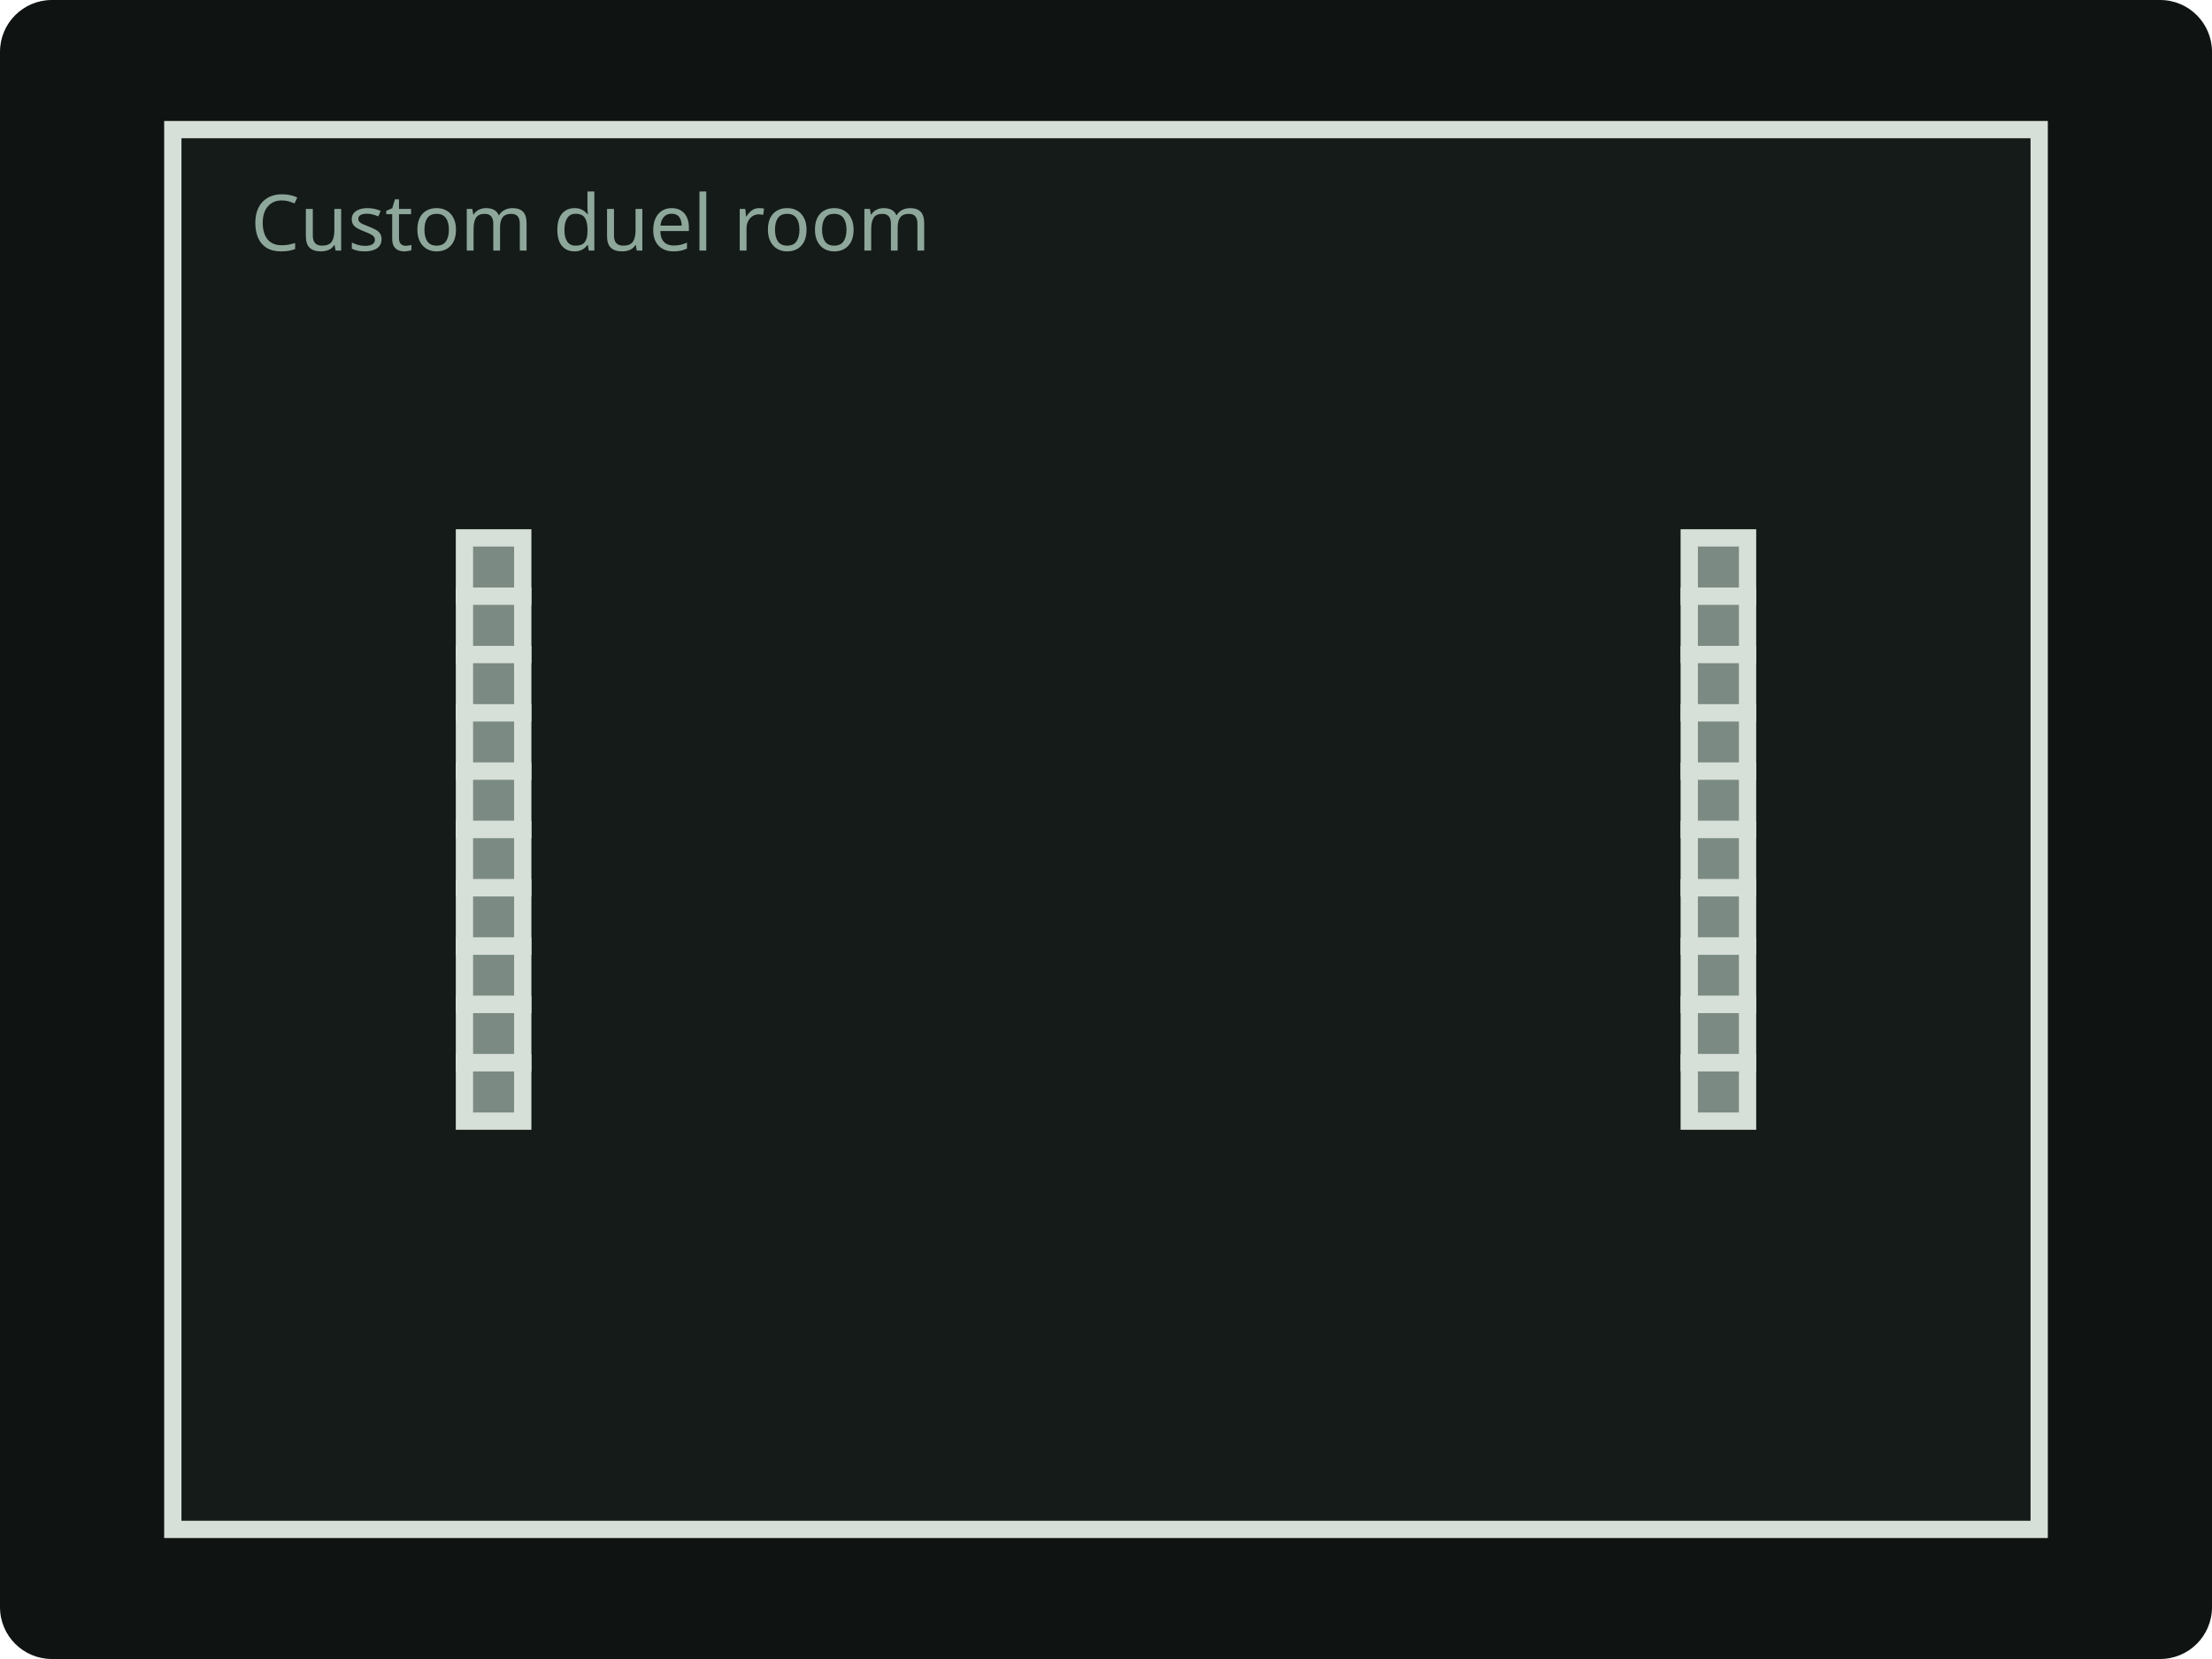
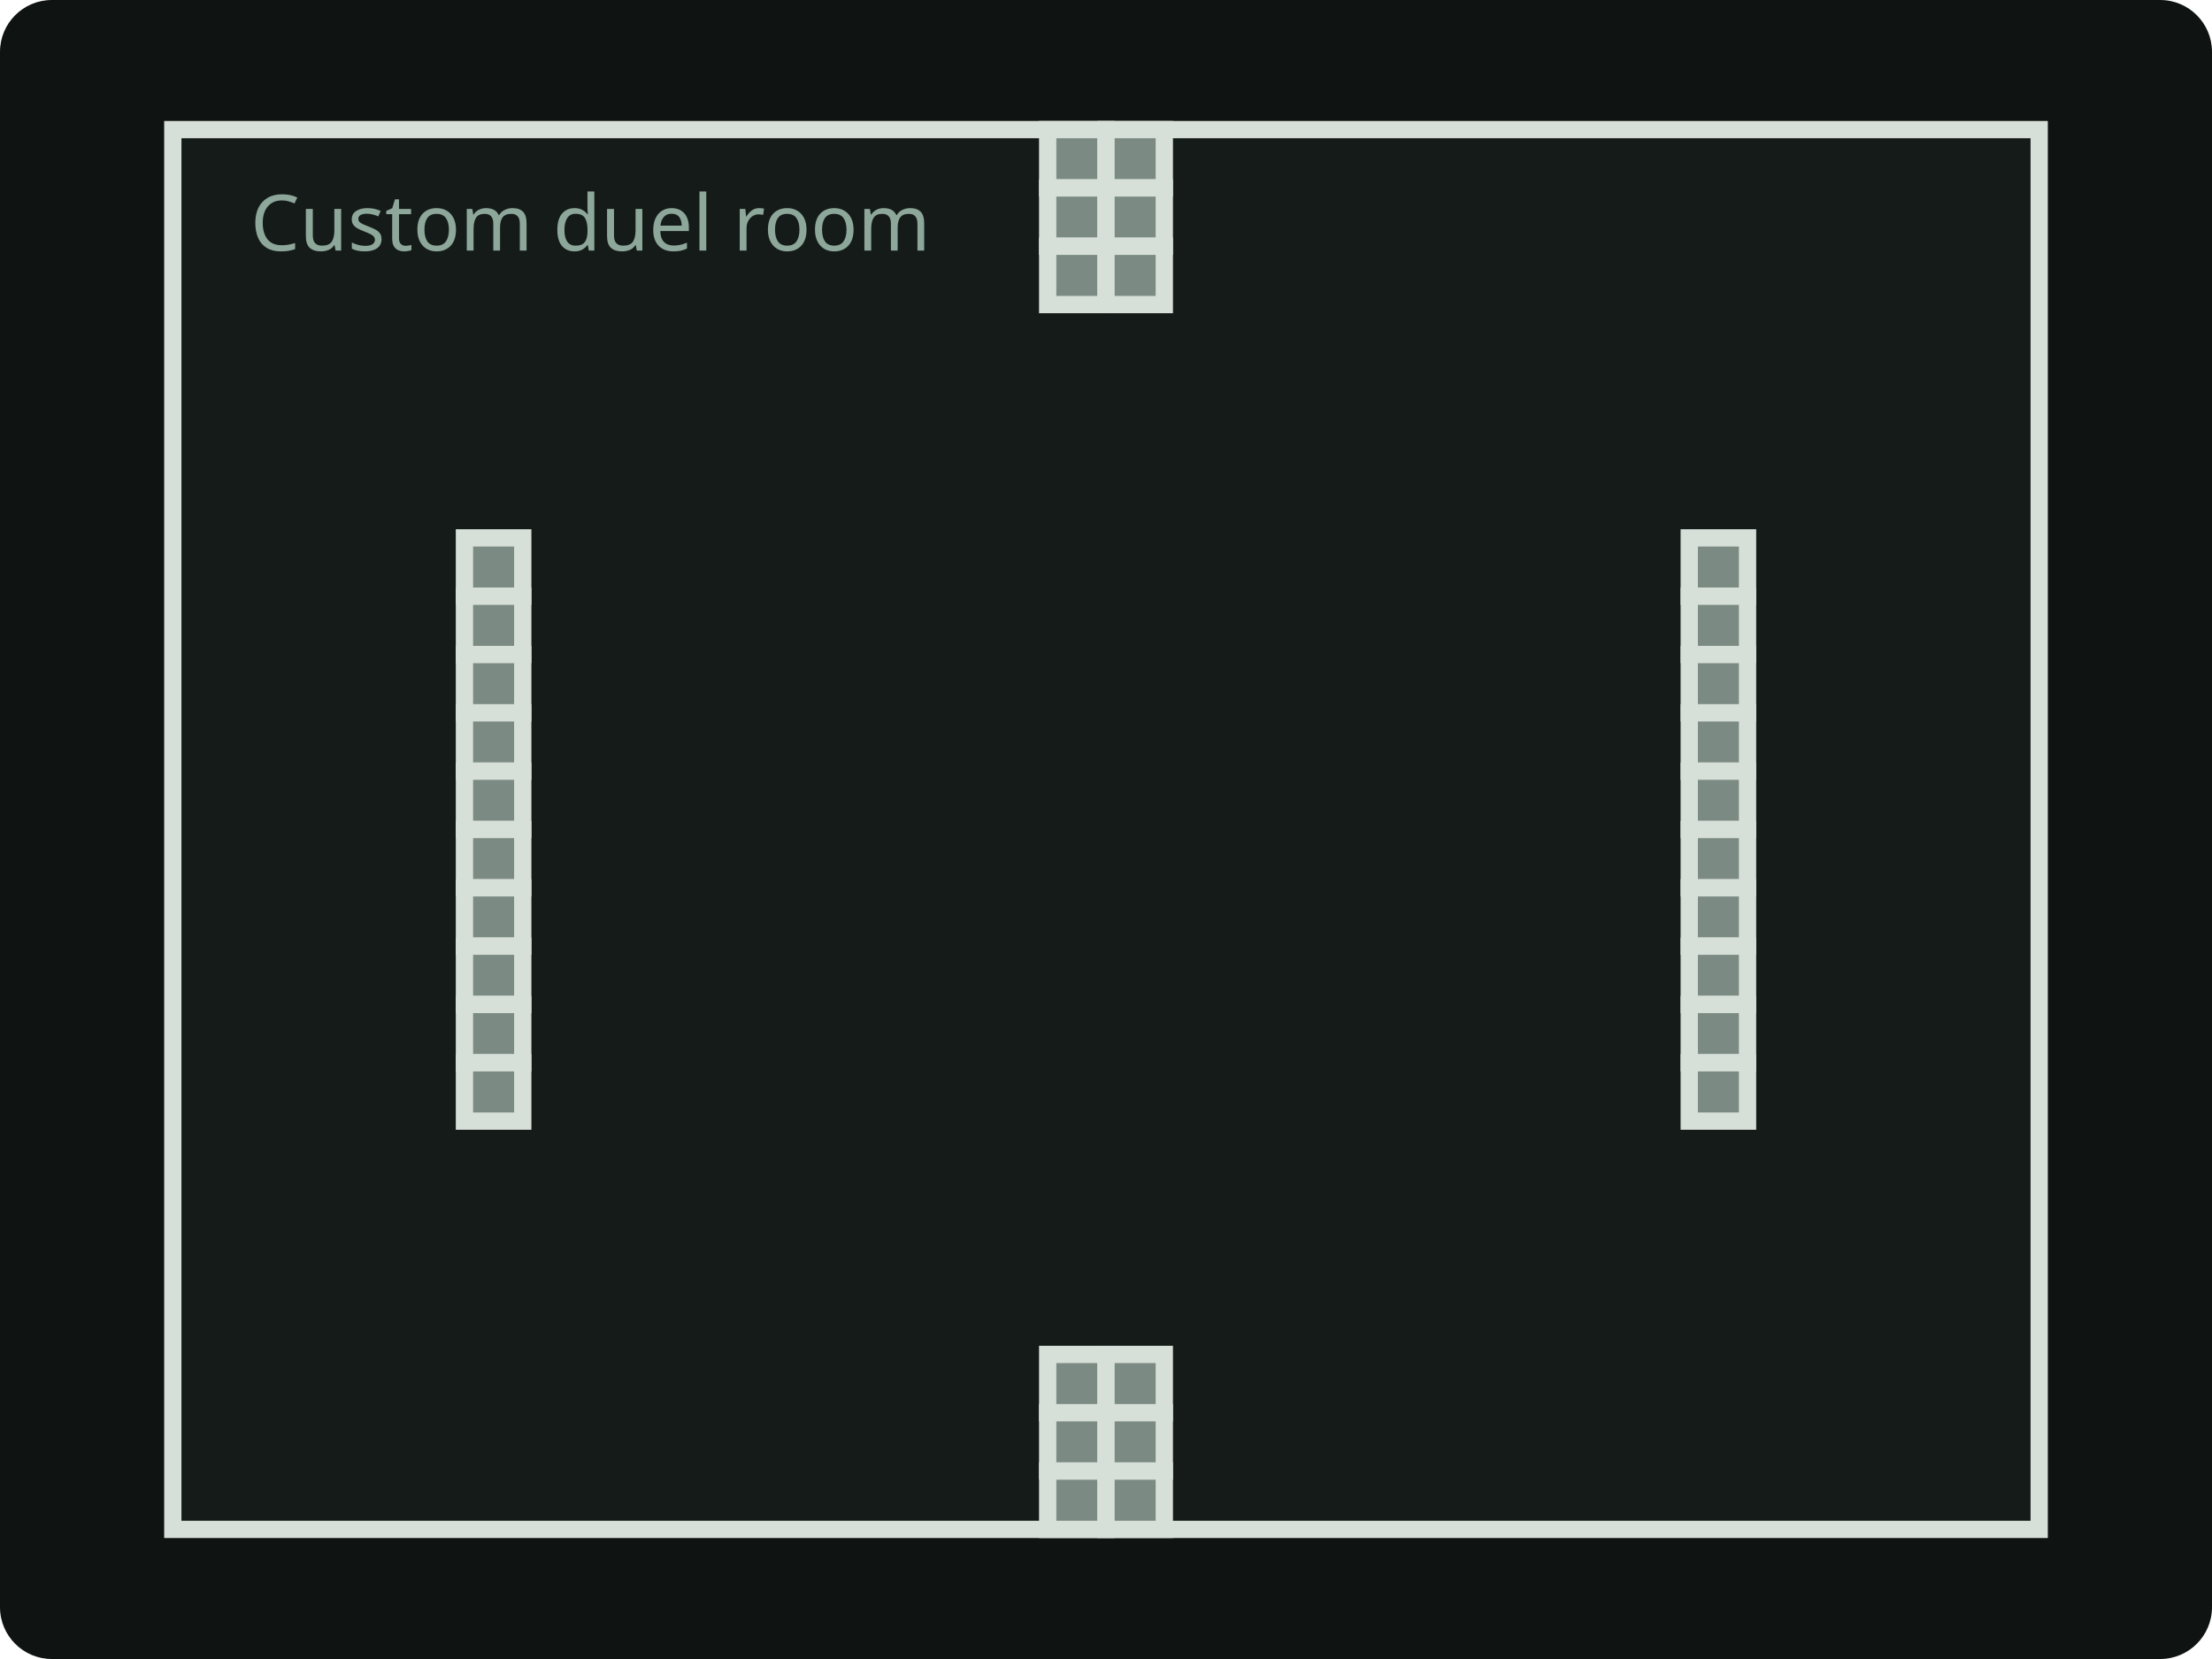
<svg xmlns="http://www.w3.org/2000/svg" viewBox="0 0 512 384" fill="none">
  <rect width="512" height="384" rx="12" fill="#0f1413" />
  <rect x="40" y="30" width="432" height="324" fill="#141b19" stroke="#d7e0d8" stroke-width="4" />
+   <rect x="242.5" y="30" width="13.5" height="13.5" fill="#7b8b84" stroke="#d7e0d8" stroke-width="4" />
+   <rect x="256" y="30" width="13.5" height="13.5" fill="#7b8b84" stroke="#d7e0d8" stroke-width="4" />
+   <rect x="242.5" y="43.5" width="13.5" height="13.5" fill="#7b8b84" stroke="#d7e0d8" stroke-width="4" />
+   <rect x="256" y="43.5" width="13.5" height="13.5" fill="#7b8b84" stroke="#d7e0d8" stroke-width="4" />
+   <rect x="242.5" y="57" width="13.5" height="13.5" fill="#7b8b84" stroke="#d7e0d8" stroke-width="4" />
+   <rect x="256" y="57" width="13.5" height="13.5" fill="#7b8b84" stroke="#d7e0d8" stroke-width="4" />
  <rect x="107.5" y="124.5" width="13.5" height="13.5" fill="#7b8b84" stroke="#d7e0d8" stroke-width="4" />
  <rect x="391" y="124.5" width="13.5" height="13.5" fill="#7b8b84" stroke="#d7e0d8" stroke-width="4" />
  <rect x="107.5" y="138" width="13.5" height="13.5" fill="#7b8b84" stroke="#d7e0d8" stroke-width="4" />
  <rect x="391" y="138" width="13.5" height="13.5" fill="#7b8b84" stroke="#d7e0d8" stroke-width="4" />
  <rect x="107.5" y="151.5" width="13.5" height="13.5" fill="#7b8b84" stroke="#d7e0d8" stroke-width="4" />
  <rect x="391" y="151.5" width="13.5" height="13.5" fill="#7b8b84" stroke="#d7e0d8" stroke-width="4" />
  <rect x="107.5" y="165" width="13.5" height="13.5" fill="#7b8b84" stroke="#d7e0d8" stroke-width="4" />
  <rect x="391" y="165" width="13.5" height="13.5" fill="#7b8b84" stroke="#d7e0d8" stroke-width="4" />
  <rect x="107.5" y="178.5" width="13.5" height="13.5" fill="#7b8b84" stroke="#d7e0d8" stroke-width="4" />
  <rect x="391" y="178.5" width="13.5" height="13.5" fill="#7b8b84" stroke="#d7e0d8" stroke-width="4" />
  <rect x="107.5" y="192" width="13.5" height="13.5" fill="#7b8b84" stroke="#d7e0d8" stroke-width="4" />
  <rect x="391" y="192" width="13.5" height="13.5" fill="#7b8b84" stroke="#d7e0d8" stroke-width="4" />
  <rect x="107.5" y="205.5" width="13.5" height="13.5" fill="#7b8b84" stroke="#d7e0d8" stroke-width="4" />
  <rect x="391" y="205.5" width="13.5" height="13.5" fill="#7b8b84" stroke="#d7e0d8" stroke-width="4" />
  <rect x="107.5" y="219" width="13.5" height="13.5" fill="#7b8b84" stroke="#d7e0d8" stroke-width="4" />
  <rect x="391" y="219" width="13.5" height="13.5" fill="#7b8b84" stroke="#d7e0d8" stroke-width="4" />
  <rect x="107.5" y="232.5" width="13.5" height="13.5" fill="#7b8b84" stroke="#d7e0d8" stroke-width="4" />
  <rect x="391" y="232.5" width="13.5" height="13.5" fill="#7b8b84" stroke="#d7e0d8" stroke-width="4" />
  <rect x="107.5" y="246" width="13.5" height="13.5" fill="#7b8b84" stroke="#d7e0d8" stroke-width="4" />
  <rect x="391" y="246" width="13.5" height="13.5" fill="#7b8b84" stroke="#d7e0d8" stroke-width="4" />
+   <rect x="242.5" y="313.5" width="13.5" height="13.5" fill="#7b8b84" stroke="#d7e0d8" stroke-width="4" />
+   <rect x="256" y="313.5" width="13.5" height="13.5" fill="#7b8b84" stroke="#d7e0d8" stroke-width="4" />
+   <rect x="242.5" y="327" width="13.5" height="13.5" fill="#7b8b84" stroke="#d7e0d8" stroke-width="4" />
+   <rect x="256" y="327" width="13.5" height="13.5" fill="#7b8b84" stroke="#d7e0d8" stroke-width="4" />
+   <rect x="242.5" y="340.5" width="13.5" height="13.5" fill="#7b8b84" stroke="#d7e0d8" stroke-width="4" />
+   <rect x="256" y="340.5" width="13.5" height="13.5" fill="#7b8b84" stroke="#d7e0d8" stroke-width="4" />
  <text x="58" y="58" fill="#8ea79b" font-family="system-ui, sans-serif" font-size="18">Custom duel room</text>
</svg>
